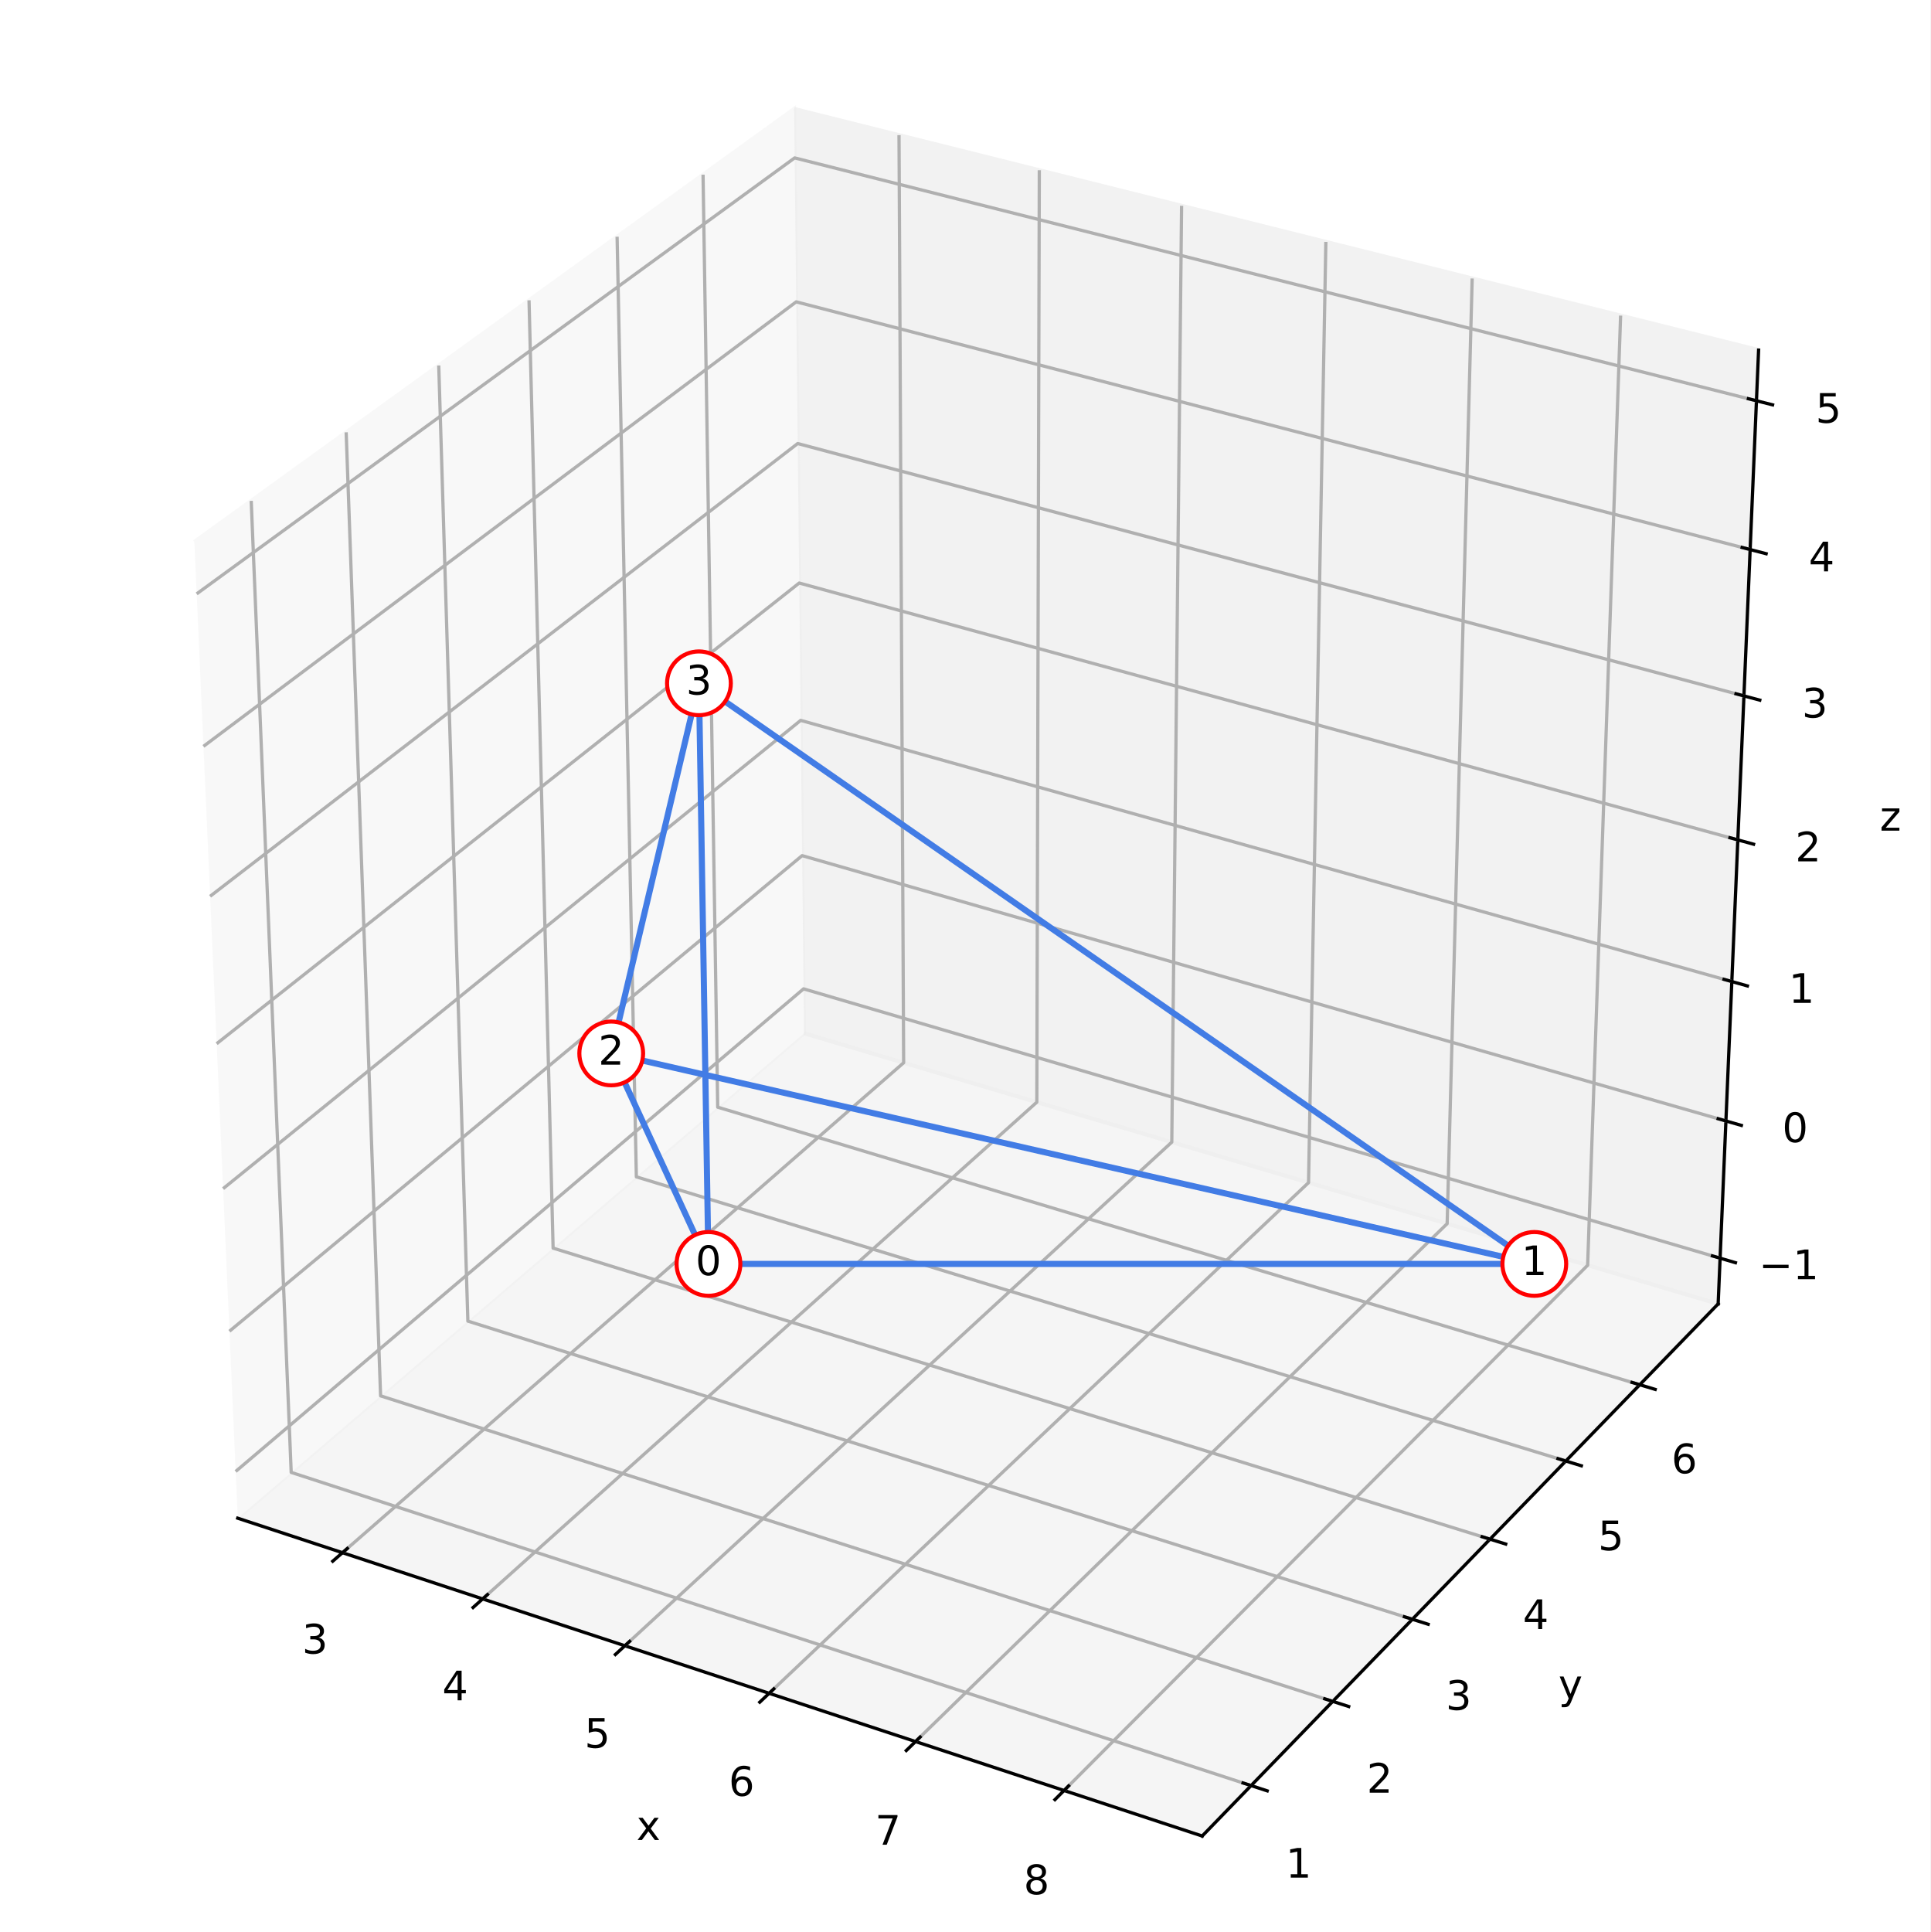
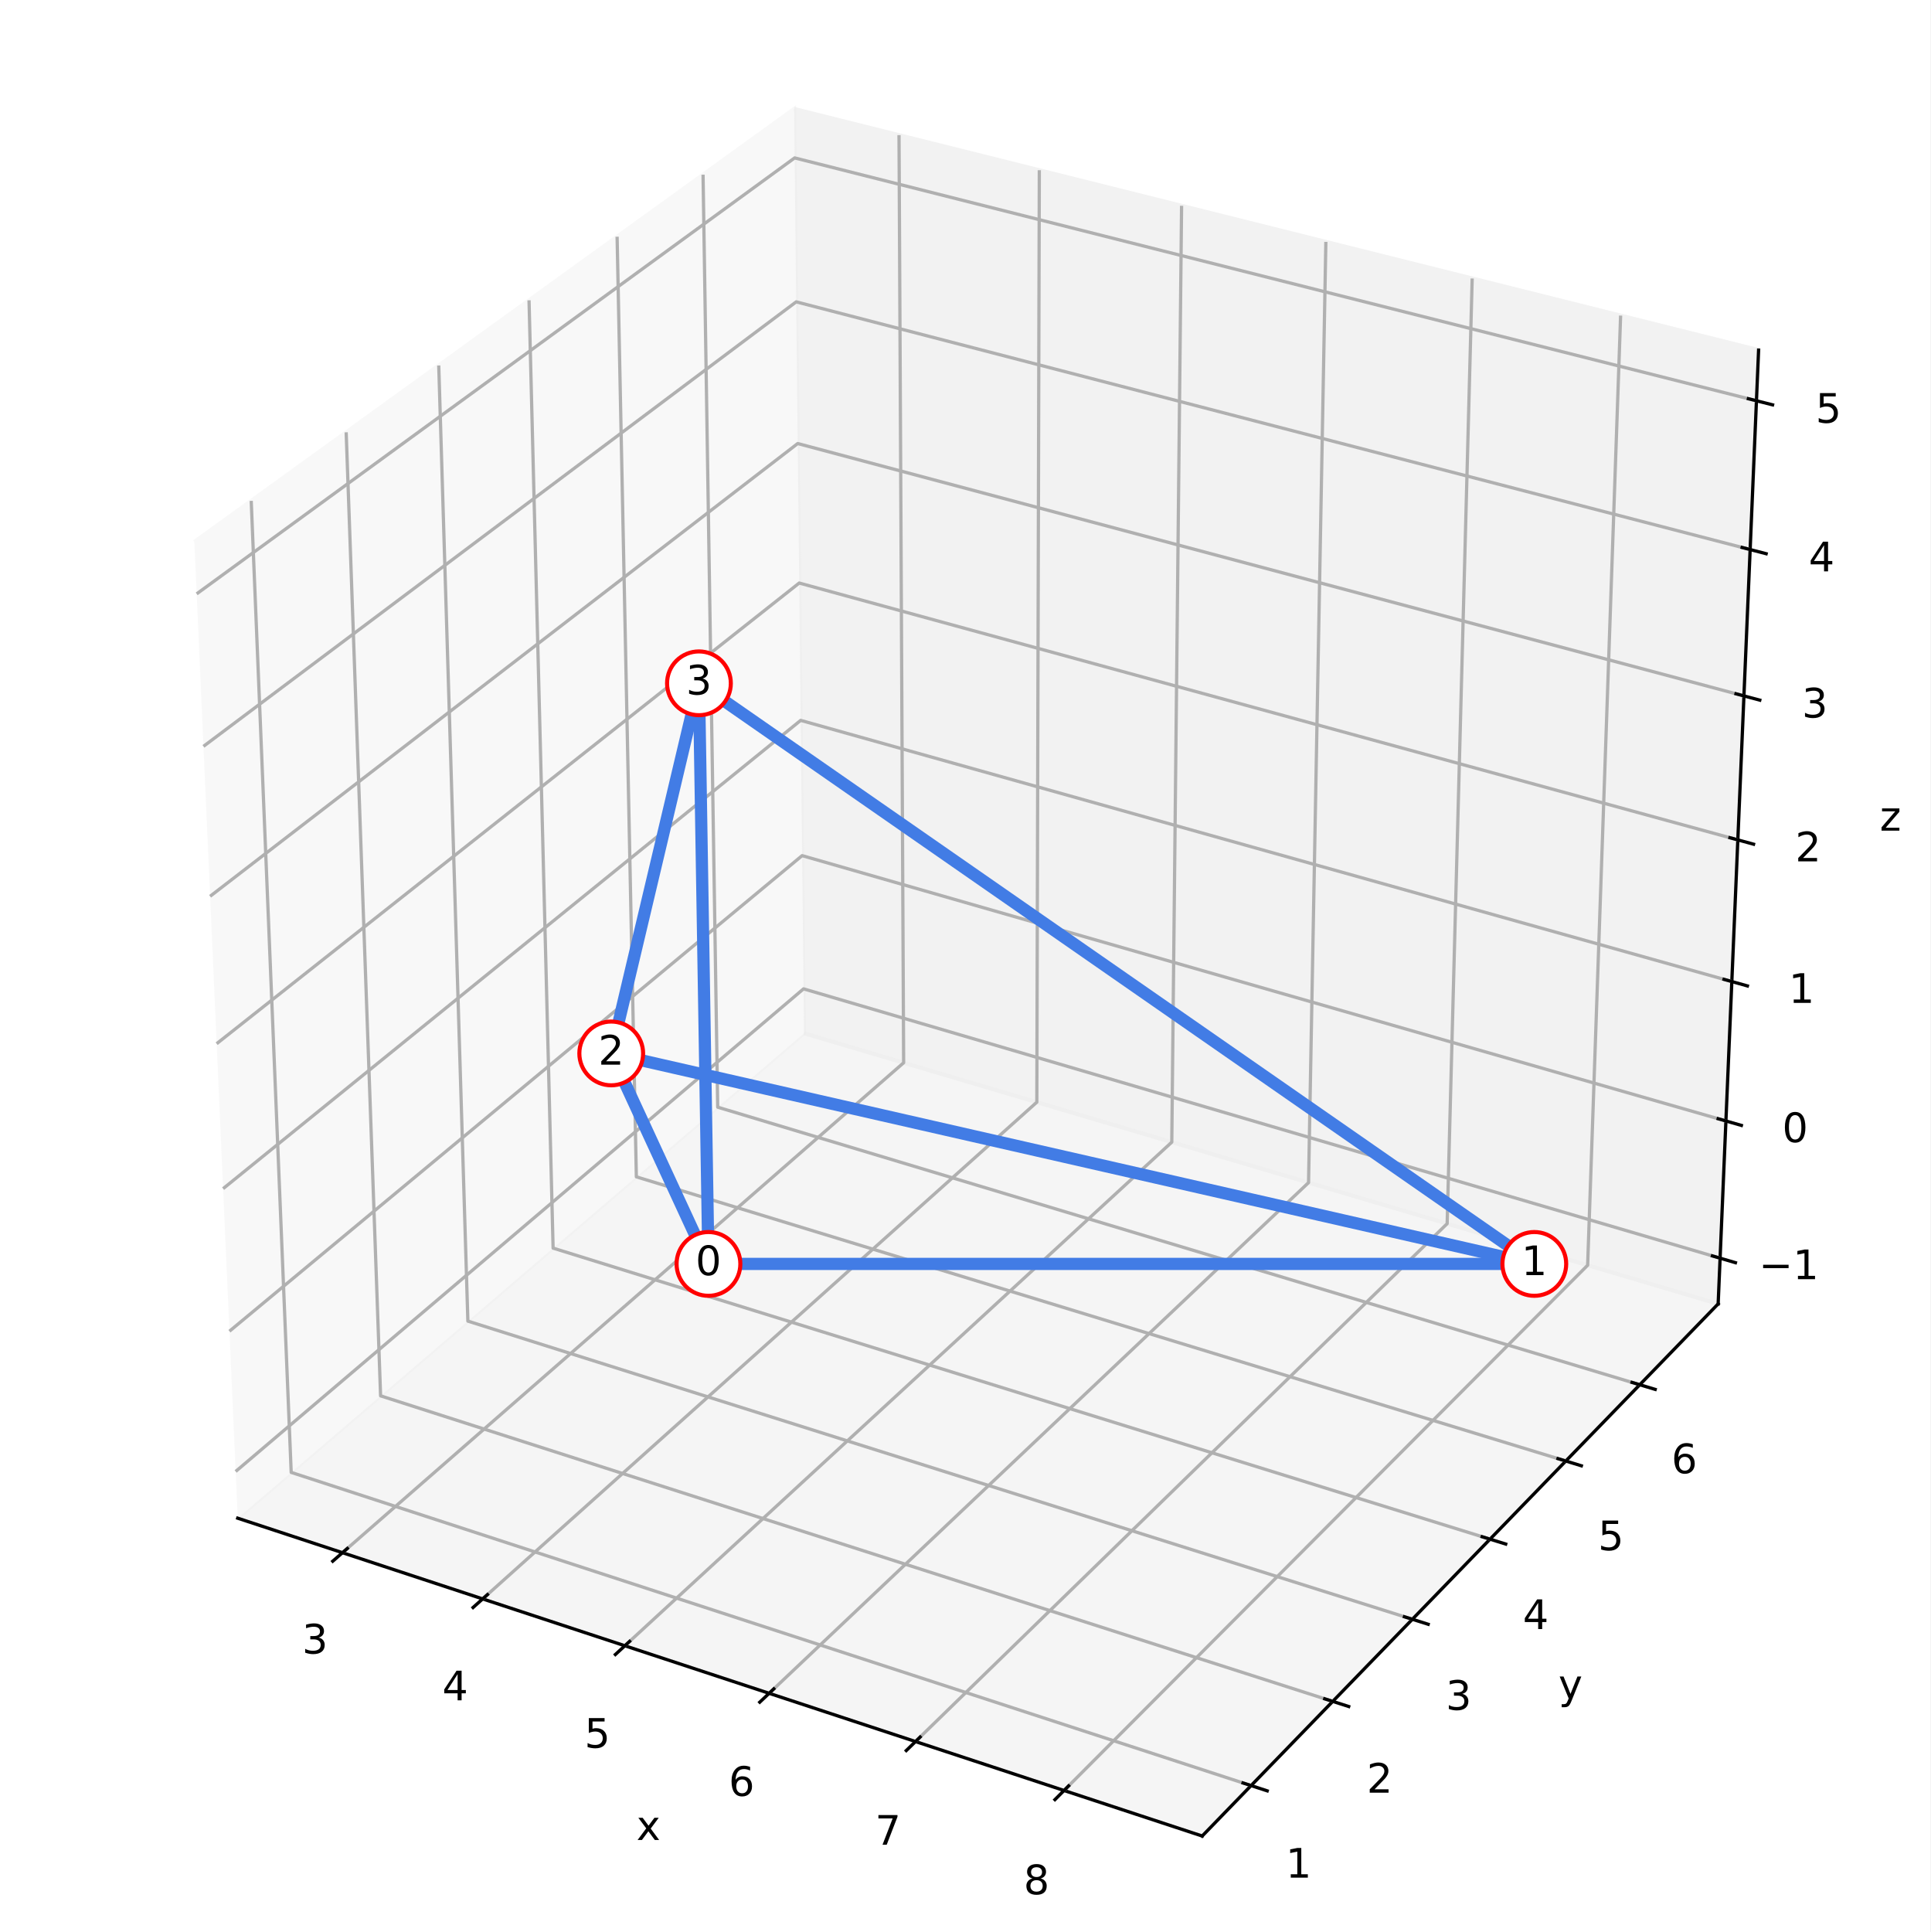
<svg xmlns="http://www.w3.org/2000/svg" xmlns:xlink="http://www.w3.org/1999/xlink" width="474.68pt" height="475.011pt" viewBox="0 0 474.68 475.011" version="1.1">
  <defs>
    <style type="text/css">*{stroke-linejoin: round; stroke-linecap: butt}</style>
  </defs>
  <g id="figure_1">
    <g id="patch_1">
      <path d="M 0 475.011  L 474.68 475.011  L 474.68 0  L 0 0  z " style="fill: #ffffff" />
    </g>
    <g id="patch_2">
      <path d="M 7.2 467.474  L 467.474 467.474  L 467.474 7.2  L 7.2 7.2  z " style="fill: #ffffff" />
    </g>
    <g id="pane3d_1">
      <g id="patch_3">
        <path d="M 58.453 373.267  L 197.705 254.043  L 195.273 26.779  L 47.791 133.234  " style="fill: #f2f2f2; opacity: 0.5; stroke: #f2f2f2; stroke-linejoin: miter" />
      </g>
    </g>
    <g id="pane3d_2">
      <g id="patch_4">
        <path d="M 197.705 254.043  L 422.482 320.58  L 432.426 86.075  L 195.273 26.779  " style="fill: #e6e6e6; opacity: 0.5; stroke: #e6e6e6; stroke-linejoin: miter" />
      </g>
    </g>
    <g id="pane3d_3">
      <g id="patch_5">
        <path d="M 58.453 373.267  L 295.611 451.411  L 422.482 320.58  L 197.705 254.043  " style="fill: #ececec; opacity: 0.5; stroke: #ececec; stroke-linejoin: miter" />
      </g>
    </g>
    <g id="axis3d_1">
      <g id="line2d_1">
        <path d="M 58.453 373.267  L 295.611 451.411  " style="fill: none; stroke: #000000; stroke-width: 0.8; stroke-linecap: square" />
      </g>
      <g id="text_1">
        <g transform="translate(156.4913 452.391)scale(0.1 -0.1)">
          <defs>
            <path id="DejaVuSans-78" d="M 3513 3500  L 2247 1797  L 3578 0  L 2900 0  L 1881 1375  L 863 0  L 184 0  L 1544 1831  L 300 3500  L 978 3500  L 1906 2253  L 2834 3500  L 3513 3500  z " transform="scale(0.015625)" />
          </defs>
          <use xlink:href="#DejaVuSans-78" />
        </g>
      </g>
      <g id="Line3DCollection_1">
        <path d="M 84.212 381.755  L 222.2 261.294  L 221.062 33.227  " style="fill: none; stroke: #b0b0b0; stroke-width: 0.8" />
        <path d="M 118.683 393.113  L 254.949 270.988  L 255.561 41.853  " style="fill: none; stroke: #b0b0b0; stroke-width: 0.8" />
        <path d="M 153.65 404.635  L 288.134 280.811  L 290.543 50.6  " style="fill: none; stroke: #b0b0b0; stroke-width: 0.8" />
        <path d="M 189.125 416.324  L 321.763 290.766  L 326.02 59.47  " style="fill: none; stroke: #b0b0b0; stroke-width: 0.8" />
        <path d="M 225.119 428.184  L 355.846 300.855  L 362.001 68.467  " style="fill: none; stroke: #b0b0b0; stroke-width: 0.8" />
        <path d="M 261.644 440.219  L 390.392 311.081  L 398.498 77.592  " style="fill: none; stroke: #b0b0b0; stroke-width: 0.8" />
      </g>
      <g id="xtick_1">
        <g id="line2d_2">
          <path d="M 85.406 380.713  L 81.82 383.843  " style="fill: none; stroke: #000000; stroke-width: 0.8; stroke-linecap: square" />
        </g>
        <g id="text_2">
          <g transform="translate(74.27773 406.553)scale(0.1 -0.1)">
            <defs>
              <path id="DejaVuSans-33" d="M 2597 2516  Q 3050 2419 3304 2112  Q 3559 1806 3559 1356  Q 3559 666 3084 287  Q 2609 -91 1734 -91  Q 1441 -91 1130 -33  Q 819 25 488 141  L 488 750  Q 750 597 1062 519  Q 1375 441 1716 441  Q 2309 441 2620 675  Q 2931 909 2931 1356  Q 2931 1769 2642 2001  Q 2353 2234 1838 2234  L 1294 2234  L 1294 2753  L 1863 2753  Q 2328 2753 2575 2939  Q 2822 3125 2822 3475  Q 2822 3834 2567 4026  Q 2313 4219 1838 4219  Q 1578 4219 1281 4162  Q 984 4106 628 3988  L 628 4550  Q 988 4650 1302 4700  Q 1616 4750 1894 4750  Q 2613 4750 3031 4423  Q 3450 4097 3450 3541  Q 3450 3153 3228 2886  Q 3006 2619 2597 2516  z " transform="scale(0.015625)" />
            </defs>
            <use xlink:href="#DejaVuSans-33" />
          </g>
        </g>
      </g>
      <g id="xtick_2">
        <g id="line2d_3">
          <path d="M 119.862 392.056  L 116.319 395.231  " style="fill: none; stroke: #000000; stroke-width: 0.8; stroke-linecap: square" />
        </g>
        <g id="text_3">
          <g transform="translate(108.7454 418.0493)scale(0.1 -0.1)">
            <defs>
              <path id="DejaVuSans-34" d="M 2419 4116  L 825 1625  L 2419 1625  L 2419 4116  z M 2253 4666  L 3047 4666  L 3047 1625  L 3713 1625  L 3713 1100  L 3047 1100  L 3047 0  L 2419 0  L 2419 1100  L 313 1100  L 313 1709  L 2253 4666  z " transform="scale(0.015625)" />
            </defs>
            <use xlink:href="#DejaVuSans-34" />
          </g>
        </g>
      </g>
      <g id="xtick_3">
        <g id="line2d_4">
          <path d="M 154.815 403.562  L 151.316 406.784  " style="fill: none; stroke: #000000; stroke-width: 0.8; stroke-linecap: square" />
        </g>
        <g id="text_4">
          <g transform="translate(143.7107 429.7116)scale(0.1 -0.1)">
            <defs>
              <path id="DejaVuSans-35" d="M 691 4666  L 3169 4666  L 3169 4134  L 1269 4134  L 1269 2991  Q 1406 3038 1543 3061  Q 1681 3084 1819 3084  Q 2600 3084 3056 2656  Q 3513 2228 3513 1497  Q 3513 744 3044 326  Q 2575 -91 1722 -91  Q 1428 -91 1123 -41  Q 819 9 494 109  L 494 744  Q 775 591 1075 516  Q 1375 441 1709 441  Q 2250 441 2565 725  Q 2881 1009 2881 1497  Q 2881 1984 2565 2268  Q 2250 2553 1709 2553  Q 1456 2553 1204 2497  Q 953 2441 691 2322  L 691 4666  z " transform="scale(0.015625)" />
            </defs>
            <use xlink:href="#DejaVuSans-35" />
          </g>
        </g>
      </g>
      <g id="xtick_4">
        <g id="line2d_5">
          <path d="M 190.275 415.236  L 186.822 418.504  " style="fill: none; stroke: #000000; stroke-width: 0.8; stroke-linecap: square" />
        </g>
        <g id="text_5">
          <g transform="translate(179.1844 441.5435)scale(0.1 -0.1)">
            <defs>
              <path id="DejaVuSans-36" d="M 2113 2584  Q 1688 2584 1439 2293  Q 1191 2003 1191 1497  Q 1191 994 1439 701  Q 1688 409 2113 409  Q 2538 409 2786 701  Q 3034 994 3034 1497  Q 3034 2003 2786 2293  Q 2538 2584 2113 2584  z M 3366 4563  L 3366 3988  Q 3128 4100 2886 4159  Q 2644 4219 2406 4219  Q 1781 4219 1451 3797  Q 1122 3375 1075 2522  Q 1259 2794 1537 2939  Q 1816 3084 2150 3084  Q 2853 3084 3261 2657  Q 3669 2231 3669 1497  Q 3669 778 3244 343  Q 2819 -91 2113 -91  Q 1303 -91 875 529  Q 447 1150 447 2328  Q 447 3434 972 4092  Q 1497 4750 2381 4750  Q 2619 4750 2861 4703  Q 3103 4656 3366 4563  z " transform="scale(0.015625)" />
            </defs>
            <use xlink:href="#DejaVuSans-36" />
          </g>
        </g>
      </g>
      <g id="xtick_5">
        <g id="line2d_6">
          <path d="M 226.253 427.08  L 222.848 430.396  " style="fill: none; stroke: #000000; stroke-width: 0.8; stroke-linecap: square" />
        </g>
        <g id="text_6">
          <g transform="translate(215.1777 453.5486)scale(0.1 -0.1)">
            <defs>
              <path id="DejaVuSans-37" d="M 525 4666  L 3525 4666  L 3525 4397  L 1831 0  L 1172 0  L 2766 4134  L 525 4134  L 525 4666  z " transform="scale(0.015625)" />
            </defs>
            <use xlink:href="#DejaVuSans-37" />
          </g>
        </g>
      </g>
      <g id="xtick_6">
        <g id="line2d_7">
          <path d="M 262.761 439.098  L 259.405 442.464  " style="fill: none; stroke: #000000; stroke-width: 0.8; stroke-linecap: square" />
        </g>
        <g id="text_7">
          <g transform="translate(251.702 465.7309)scale(0.1 -0.1)">
            <defs>
              <path id="DejaVuSans-38" d="M 2034 2216  Q 1584 2216 1326 1975  Q 1069 1734 1069 1313  Q 1069 891 1326 650  Q 1584 409 2034 409  Q 2484 409 2743 651  Q 3003 894 3003 1313  Q 3003 1734 2745 1975  Q 2488 2216 2034 2216  z M 1403 2484  Q 997 2584 770 2862  Q 544 3141 544 3541  Q 544 4100 942 4425  Q 1341 4750 2034 4750  Q 2731 4750 3128 4425  Q 3525 4100 3525 3541  Q 3525 3141 3298 2862  Q 3072 2584 2669 2484  Q 3125 2378 3379 2068  Q 3634 1759 3634 1313  Q 3634 634 3220 271  Q 2806 -91 2034 -91  Q 1263 -91 848 271  Q 434 634 434 1313  Q 434 1759 690 2068  Q 947 2378 1403 2484  z M 1172 3481  Q 1172 3119 1398 2916  Q 1625 2713 2034 2713  Q 2441 2713 2670 2916  Q 2900 3119 2900 3481  Q 2900 3844 2670 4047  Q 2441 4250 2034 4250  Q 1625 4250 1398 4047  Q 1172 3844 1172 3481  z " transform="scale(0.015625)" />
            </defs>
            <use xlink:href="#DejaVuSans-38" />
          </g>
        </g>
      </g>
    </g>
    <g id="axis3d_2">
      <g id="line2d_8">
        <path d="M 422.482 320.58  L 295.611 451.411  " style="fill: none; stroke: #000000; stroke-width: 0.8; stroke-linecap: square" />
      </g>
      <g id="text_8">
        <g transform="translate(383.2173 417.667)scale(0.1 -0.1)">
          <defs>
            <path id="DejaVuSans-79" d="M 2059 -325  Q 1816 -950 1584 -1140  Q 1353 -1331 966 -1331  L 506 -1331  L 506 -850  L 844 -850  Q 1081 -850 1212 -737  Q 1344 -625 1503 -206  L 1606 56  L 191 3500  L 800 3500  L 1894 763  L 2988 3500  L 3597 3500  L 2059 -325  z " transform="scale(0.015625)" />
          </defs>
          <use xlink:href="#DejaVuSans-79" />
        </g>
      </g>
      <g id="Line3DCollection_2">
        <path d="M 61.773 123.142  L 71.603 362.008  L 307.632 439.014  " style="fill: none; stroke: #b0b0b0; stroke-width: 0.8" />
        <path d="M 85.121 106.288  L 93.586 343.187  L 327.709 418.31  " style="fill: none; stroke: #b0b0b0; stroke-width: 0.8" />
        <path d="M 107.884 89.858  L 115.047 324.813  L 347.287 398.121  " style="fill: none; stroke: #b0b0b0; stroke-width: 0.8" />
        <path d="M 130.084 73.833  L 136.005 306.869  L 366.384 378.428  " style="fill: none; stroke: #b0b0b0; stroke-width: 0.8" />
        <path d="M 151.742 58.201  L 156.476 289.342  L 385.018 359.213  " style="fill: none; stroke: #b0b0b0; stroke-width: 0.8" />
        <path d="M 172.876 42.946  L 176.479 272.216  L 403.205 340.459  " style="fill: none; stroke: #b0b0b0; stroke-width: 0.8" />
      </g>
      <g id="xtick_7">
        <g id="line2d_9">
          <path d="M 305.652 438.368  L 311.597 440.307  " style="fill: none; stroke: #000000; stroke-width: 0.8; stroke-linecap: square" />
        </g>
        <g id="text_9">
          <g transform="translate(316.1511 461.6444)scale(0.1 -0.1)">
            <defs>
              <path id="DejaVuSans-31" d="M 794 531  L 1825 531  L 1825 4091  L 703 3866  L 703 4441  L 1819 4666  L 2450 4666  L 2450 531  L 3481 531  L 3481 0  L 794 0  L 794 531  z " transform="scale(0.015625)" />
            </defs>
            <use xlink:href="#DejaVuSans-31" />
          </g>
        </g>
      </g>
      <g id="xtick_8">
        <g id="line2d_10">
          <path d="M 325.746 417.68  L 331.64 419.571  " style="fill: none; stroke: #000000; stroke-width: 0.8; stroke-linecap: square" />
        </g>
        <g id="text_10">
          <g transform="translate(336.0739 440.759)scale(0.1 -0.1)">
            <defs>
              <path id="DejaVuSans-32" d="M 1228 531  L 3431 531  L 3431 0  L 469 0  L 469 531  Q 828 903 1448 1529  Q 2069 2156 2228 2338  Q 2531 2678 2651 2914  Q 2772 3150 2772 3378  Q 2772 3750 2511 3984  Q 2250 4219 1831 4219  Q 1534 4219 1204 4116  Q 875 4013 500 3803  L 500 4441  Q 881 4594 1212 4672  Q 1544 4750 1819 4750  Q 2544 4750 2975 4387  Q 3406 4025 3406 3419  Q 3406 3131 3298 2873  Q 3191 2616 2906 2266  Q 2828 2175 2409 1742  Q 1991 1309 1228 531  z " transform="scale(0.015625)" />
            </defs>
            <use xlink:href="#DejaVuSans-32" />
          </g>
        </g>
      </g>
      <g id="xtick_9">
        <g id="line2d_11">
          <path d="M 345.341 397.507  L 351.184 399.351  " style="fill: none; stroke: #000000; stroke-width: 0.8; stroke-linecap: square" />
        </g>
        <g id="text_11">
          <g transform="translate(355.5014 420.3927)scale(0.1 -0.1)">
            <use xlink:href="#DejaVuSans-33" />
          </g>
        </g>
      </g>
      <g id="xtick_10">
        <g id="line2d_12">
          <path d="M 364.455 377.829  L 370.248 379.628  " style="fill: none; stroke: #000000; stroke-width: 0.8; stroke-linecap: square" />
        </g>
        <g id="text_12">
          <g transform="translate(374.4518 400.5266)scale(0.1 -0.1)">
            <use xlink:href="#DejaVuSans-34" />
          </g>
        </g>
      </g>
      <g id="xtick_11">
        <g id="line2d_13">
          <path d="M 383.105 358.628  L 388.848 360.384  " style="fill: none; stroke: #000000; stroke-width: 0.8; stroke-linecap: square" />
        </g>
        <g id="text_13">
          <g transform="translate(392.9425 381.1423)scale(0.1 -0.1)">
            <use xlink:href="#DejaVuSans-35" />
          </g>
        </g>
      </g>
      <g id="xtick_12">
        <g id="line2d_14">
          <path d="M 401.308 339.888  L 407.003 341.602  " style="fill: none; stroke: #000000; stroke-width: 0.8; stroke-linecap: square" />
        </g>
        <g id="text_14">
          <g transform="translate(410.9901 362.2226)scale(0.1 -0.1)">
            <use xlink:href="#DejaVuSans-36" />
          </g>
        </g>
      </g>
    </g>
    <g id="axis3d_3">
      <g id="line2d_15">
        <path d="M 422.482 320.58  L 432.426 86.075  " style="fill: none; stroke: #000000; stroke-width: 0.8; stroke-linecap: square" />
      </g>
      <g id="text_15">
        <g transform="translate(462.232 204.228)scale(0.1 -0.1)">
          <defs>
            <path id="DejaVuSans-7a" d="M 353 3500  L 3084 3500  L 3084 2975  L 922 459  L 3084 459  L 3084 0  L 275 0  L 275 525  L 2438 3041  L 353 3041  L 353 3500  z " transform="scale(0.015625)" />
          </defs>
          <use xlink:href="#DejaVuSans-7a" />
        </g>
      </g>
      <g id="Line3DCollection_3">
        <path d="M 422.959 309.338  L 197.588 243.123  L 57.943 361.781  " style="fill: none; stroke: #b0b0b0; stroke-width: 0.8" />
        <path d="M 424.389 275.604  L 197.237 210.371  L 56.412 327.303  " style="fill: none; stroke: #b0b0b0; stroke-width: 0.8" />
        <path d="M 425.843 241.329  L 196.882 177.116  L 54.855 292.251  " style="fill: none; stroke: #b0b0b0; stroke-width: 0.8" />
        <path d="M 427.32 206.498  L 196.52 143.346  L 53.271 256.61  " style="fill: none; stroke: #b0b0b0; stroke-width: 0.8" />
        <path d="M 428.821 171.097  L 196.153 109.049  L 51.661 220.367  " style="fill: none; stroke: #b0b0b0; stroke-width: 0.8" />
        <path d="M 430.346 135.114  L 195.781 74.213  L 50.024 183.505  " style="fill: none; stroke: #b0b0b0; stroke-width: 0.8" />
        <path d="M 431.897 98.533  L 195.402 38.824  L 48.359 146.009  " style="fill: none; stroke: #b0b0b0; stroke-width: 0.8" />
      </g>
      <g id="xtick_13">
        <g id="line2d_16">
          <path d="M 421.074 308.784  L 426.733 310.447  " style="fill: none; stroke: #000000; stroke-width: 0.8; stroke-linecap: square" />
        </g>
        <g id="text_16">
          <g transform="translate(432.4852 314.5088)scale(0.1 -0.1)">
            <defs>
              <path id="DejaVuSans-2212" d="M 678 2272  L 4684 2272  L 4684 1741  L 678 1741  L 678 2272  z " transform="scale(0.015625)" />
            </defs>
            <use xlink:href="#DejaVuSans-2212" />
            <use xlink:href="#DejaVuSans-31" x="83.789" />
          </g>
        </g>
      </g>
      <g id="xtick_14">
        <g id="line2d_17">
          <path d="M 422.489 275.059  L 428.194 276.697  " style="fill: none; stroke: #000000; stroke-width: 0.8; stroke-linecap: square" />
        </g>
        <g id="text_17">
          <g transform="translate(438.2376 280.8104)scale(0.1 -0.1)">
            <defs>
              <path id="DejaVuSans-30" d="M 2034 4250  Q 1547 4250 1301 3770  Q 1056 3291 1056 2328  Q 1056 1369 1301 889  Q 1547 409 2034 409  Q 2525 409 2770 889  Q 3016 1369 3016 2328  Q 3016 3291 2770 3770  Q 2525 4250 2034 4250  z M 2034 4750  Q 2819 4750 3233 4129  Q 3647 3509 3647 2328  Q 3647 1150 3233 529  Q 2819 -91 2034 -91  Q 1250 -91 836 529  Q 422 1150 422 2328  Q 422 3509 836 4129  Q 1250 4750 2034 4750  z " transform="scale(0.015625)" />
            </defs>
            <use xlink:href="#DejaVuSans-30" />
          </g>
        </g>
      </g>
      <g id="xtick_15">
        <g id="line2d_18">
          <path d="M 423.927 240.791  L 429.679 242.405  " style="fill: none; stroke: #000000; stroke-width: 0.8; stroke-linecap: square" />
        </g>
        <g id="text_18">
          <g transform="translate(439.8252 246.5712)scale(0.1 -0.1)">
            <use xlink:href="#DejaVuSans-31" />
          </g>
        </g>
      </g>
      <g id="xtick_16">
        <g id="line2d_19">
          <path d="M 425.387 205.969  L 431.188 207.556  " style="fill: none; stroke: #000000; stroke-width: 0.8; stroke-linecap: square" />
        </g>
        <g id="text_19">
          <g transform="translate(441.4385 211.7782)scale(0.1 -0.1)">
            <use xlink:href="#DejaVuSans-32" />
          </g>
        </g>
      </g>
      <g id="xtick_17">
        <g id="line2d_20">
          <path d="M 426.872 170.578  L 432.722 172.138  " style="fill: none; stroke: #000000; stroke-width: 0.8; stroke-linecap: square" />
        </g>
        <g id="text_20">
          <g transform="translate(443.0781 176.4177)scale(0.1 -0.1)">
            <use xlink:href="#DejaVuSans-33" />
          </g>
        </g>
      </g>
      <g id="xtick_18">
        <g id="line2d_21">
          <path d="M 428.381 134.604  L 434.281 136.136  " style="fill: none; stroke: #000000; stroke-width: 0.8; stroke-linecap: square" />
        </g>
        <g id="text_21">
          <g transform="translate(444.7446 140.4757)scale(0.1 -0.1)">
            <use xlink:href="#DejaVuSans-34" />
          </g>
        </g>
      </g>
      <g id="xtick_19">
        <g id="line2d_22">
          <path d="M 429.915 98.033  L 435.866 99.535  " style="fill: none; stroke: #000000; stroke-width: 0.8; stroke-linecap: square" />
        </g>
        <g id="text_22">
          <g transform="translate(446.4388 103.9379)scale(0.1 -0.1)">
            <use xlink:href="#DejaVuSans-35" />
          </g>
        </g>
      </g>
    </g>
    <g id="axes_1">
      <g id="line2d_23">
-         <path d="M 174.207 310.753  L 194.514 310.753  L 214.821 310.753  L 235.128 310.753  L 255.435 310.753  L 275.742 310.753  L 296.049 310.753  L 316.356 310.753  L 336.663 310.753  L 356.97 310.753  L 377.277 310.753  " clip-path="url(#p1bceeebb43)" style="fill: none; stroke: #427ce5; stroke-width: 1.5; stroke-linecap: square" />
+         <path d="M 174.207 310.753  L 194.514 310.753  L 214.821 310.753  L 235.128 310.753  L 255.435 310.753  L 275.742 310.753  L 296.049 310.753  L 316.356 310.753  L 336.663 310.753  L 356.97 310.753  L 377.277 310.753  " clip-path="url(#p7099fd2014)" style="fill: none; stroke: #427ce5; stroke-width: 3; stroke-linecap: square" />
      </g>
      <g id="line2d_24">
-         <path d="M 377.277 310.753  L 353.859 305.414  L 330.606 300.112  L 307.516 294.847  L 284.587 289.619  L 261.816 284.428  L 239.204 279.272  L 216.747 274.152  L 194.445 269.067  L 172.296 264.016  L 150.297 259.001  " clip-path="url(#p1bceeebb43)" style="fill: none; stroke: #427ce5; stroke-width: 1.5; stroke-linecap: square" />
+         <path d="M 377.277 310.753  L 353.859 305.414  L 330.606 300.112  L 307.516 294.847  L 284.587 289.619  L 261.816 284.428  L 239.204 279.272  L 216.747 274.152  L 194.445 269.067  L 172.296 264.016  L 150.297 259.001  " clip-path="url(#p7099fd2014)" style="fill: none; stroke: #427ce5; stroke-width: 3; stroke-linecap: square" />
      </g>
      <g id="line2d_25">
-         <path d="M 150.297 259.001  L 152.615 264.016  L 154.948 269.067  L 157.297 274.152  L 159.663 279.272  L 162.045 284.428  L 164.443 289.619  L 166.859 294.847  L 169.291 300.112  L 171.741 305.414  L 174.207 310.753  " clip-path="url(#p1bceeebb43)" style="fill: none; stroke: #427ce5; stroke-width: 1.5; stroke-linecap: square" />
+         <path d="M 150.297 259.001  L 152.615 264.016  L 154.948 269.067  L 157.297 274.152  L 159.663 279.272  L 162.045 284.428  L 164.443 289.619  L 166.859 294.847  L 169.291 300.112  L 171.741 305.414  L 174.207 310.753  " clip-path="url(#p7099fd2014)" style="fill: none; stroke: #427ce5; stroke-width: 3; stroke-linecap: square" />
      </g>
      <g id="line2d_26">
-         <path d="M 174.207 310.753  L 173.98 296.899  L 173.752 282.954  L 173.521 268.916  L 173.29 254.786  L 173.057 240.562  L 172.822 226.244  L 172.585 211.829  L 172.348 197.318  L 172.108 182.71  L 171.867 168.002  " clip-path="url(#p1bceeebb43)" style="fill: none; stroke: #427ce5; stroke-width: 1.5; stroke-linecap: square" />
+         <path d="M 174.207 310.753  L 173.98 296.899  L 173.752 282.954  L 173.521 268.916  L 173.29 254.786  L 173.057 240.562  L 172.822 226.244  L 172.585 211.829  L 172.348 197.318  L 172.108 182.71  L 171.867 168.002  " clip-path="url(#p7099fd2014)" style="fill: none; stroke: #427ce5; stroke-width: 3; stroke-linecap: square" />
      </g>
      <g id="line2d_27">
-         <path d="M 377.277 310.753  L 357.341 296.899  L 337.275 282.954  L 317.076 268.916  L 296.744 254.786  L 276.276 240.562  L 255.673 226.244  L 234.931 211.829  L 214.051 197.318  L 193.03 182.71  L 171.867 168.002  " clip-path="url(#p1bceeebb43)" style="fill: none; stroke: #427ce5; stroke-width: 1.5; stroke-linecap: square" />
+         <path d="M 377.277 310.753  L 357.341 296.899  L 337.275 282.954  L 317.076 268.916  L 296.744 254.786  L 276.276 240.562  L 255.673 226.244  L 234.931 211.829  L 214.051 197.318  L 193.03 182.71  L 171.867 168.002  " clip-path="url(#p7099fd2014)" style="fill: none; stroke: #427ce5; stroke-width: 3; stroke-linecap: square" />
      </g>
      <g id="line2d_28">
-         <path d="M 150.297 259.001  L 152.326 250.442  L 154.382 241.77  L 156.465 232.981  L 158.576 224.074  L 160.716 215.046  L 162.885 205.895  L 165.084 196.617  L 167.314 187.211  L 169.574 177.674  L 171.867 168.002  " clip-path="url(#p1bceeebb43)" style="fill: none; stroke: #427ce5; stroke-width: 1.5; stroke-linecap: square" />
+         <path d="M 150.297 259.001  L 152.326 250.442  L 154.382 241.77  L 156.465 232.981  L 158.576 224.074  L 160.716 215.046  L 162.885 205.895  L 165.084 196.617  L 167.314 187.211  L 169.574 177.674  L 171.867 168.002  " clip-path="url(#p7099fd2014)" style="fill: none; stroke: #427ce5; stroke-width: 3; stroke-linecap: square" />
      </g>
      <g id="text_23">
        <g id="patch_6">
          <path d="M 174.207 318.592  C 176.286 318.592 178.28 317.767 179.75 316.296  C 181.221 314.826 182.046 312.832 182.046 310.753  C 182.046 308.674 181.221 306.68 179.75 305.21  C 178.28 303.74 176.286 302.914 174.207 302.914  C 172.128 302.914 170.134 303.74 168.664 305.21  C 167.194 306.68 166.368 308.674 166.368 310.753  C 166.368 312.832 167.194 314.826 168.664 316.296  C 170.134 317.767 172.128 318.592 174.207 318.592  z " style="fill: #ffffff; stroke: #ff0000; stroke-linejoin: miter" />
        </g>
        <g transform="translate(171.0262 313.5128)scale(0.1 -0.1)">
          <use xlink:href="#DejaVuSans-30" />
        </g>
      </g>
      <g id="text_24">
        <g id="patch_7">
          <path d="M 377.277 318.592  C 379.356 318.592 381.35 317.767 382.82 316.296  C 384.29 314.826 385.116 312.832 385.116 310.753  C 385.116 308.674 384.29 306.68 382.82 305.21  C 381.35 303.74 379.356 302.914 377.277 302.914  C 375.198 302.914 373.204 303.74 371.734 305.21  C 370.264 306.68 369.438 308.674 369.438 310.753  C 369.438 312.832 370.264 314.826 371.734 316.296  C 373.204 317.767 375.198 318.592 377.277 318.592  z " style="fill: #ffffff; stroke: #ff0000; stroke-linejoin: miter" />
        </g>
        <g transform="translate(374.0955 313.5128)scale(0.1 -0.1)">
          <use xlink:href="#DejaVuSans-31" />
        </g>
      </g>
      <g id="text_25">
        <g id="patch_8">
          <path d="M 150.297 266.84  C 152.376 266.84 154.37 266.014 155.84 264.544  C 157.31 263.074 158.136 261.08 158.136 259.001  C 158.136 256.922 157.31 254.928 155.84 253.458  C 154.37 251.988 152.376 251.162 150.297 251.162  C 148.218 251.162 146.224 251.988 144.754 253.458  C 143.284 254.928 142.458 256.922 142.458 259.001  C 142.458 261.08 143.284 263.074 144.754 264.544  C 146.224 266.014 148.218 266.84 150.297 266.84  z " style="fill: #ffffff; stroke: #ff0000; stroke-linejoin: miter" />
        </g>
        <g transform="translate(147.1161 261.76)scale(0.1 -0.1)">
          <use xlink:href="#DejaVuSans-32" />
        </g>
      </g>
      <g id="text_26">
        <g id="patch_9">
          <path d="M 171.867 175.841  C 173.946 175.841 175.94 175.015 177.41 173.545  C 178.88 172.075 179.706 170.081 179.706 168.002  C 179.706 165.923 178.88 163.929 177.41 162.459  C 175.94 160.989 173.946 160.163 171.867 160.163  C 169.788 160.163 167.794 160.989 166.324 162.459  C 164.854 163.929 164.028 165.923 164.028 168.002  C 164.028 170.081 164.854 172.075 166.324 173.545  C 167.794 175.015 169.788 175.841 171.867 175.841  z " style="fill: #ffffff; stroke: #ff0000; stroke-linejoin: miter" />
        </g>
        <g transform="translate(168.6856 170.7616)scale(0.1 -0.1)">
          <use xlink:href="#DejaVuSans-33" />
        </g>
      </g>
    </g>
  </g>
  <defs>
-     <clipPath id="p1bceeebb43">
+     <clipPath id="p7099fd2014">
      <rect x="7.2" y="7.2" width="460.274" height="460.274" />
    </clipPath>
  </defs>
</svg>
